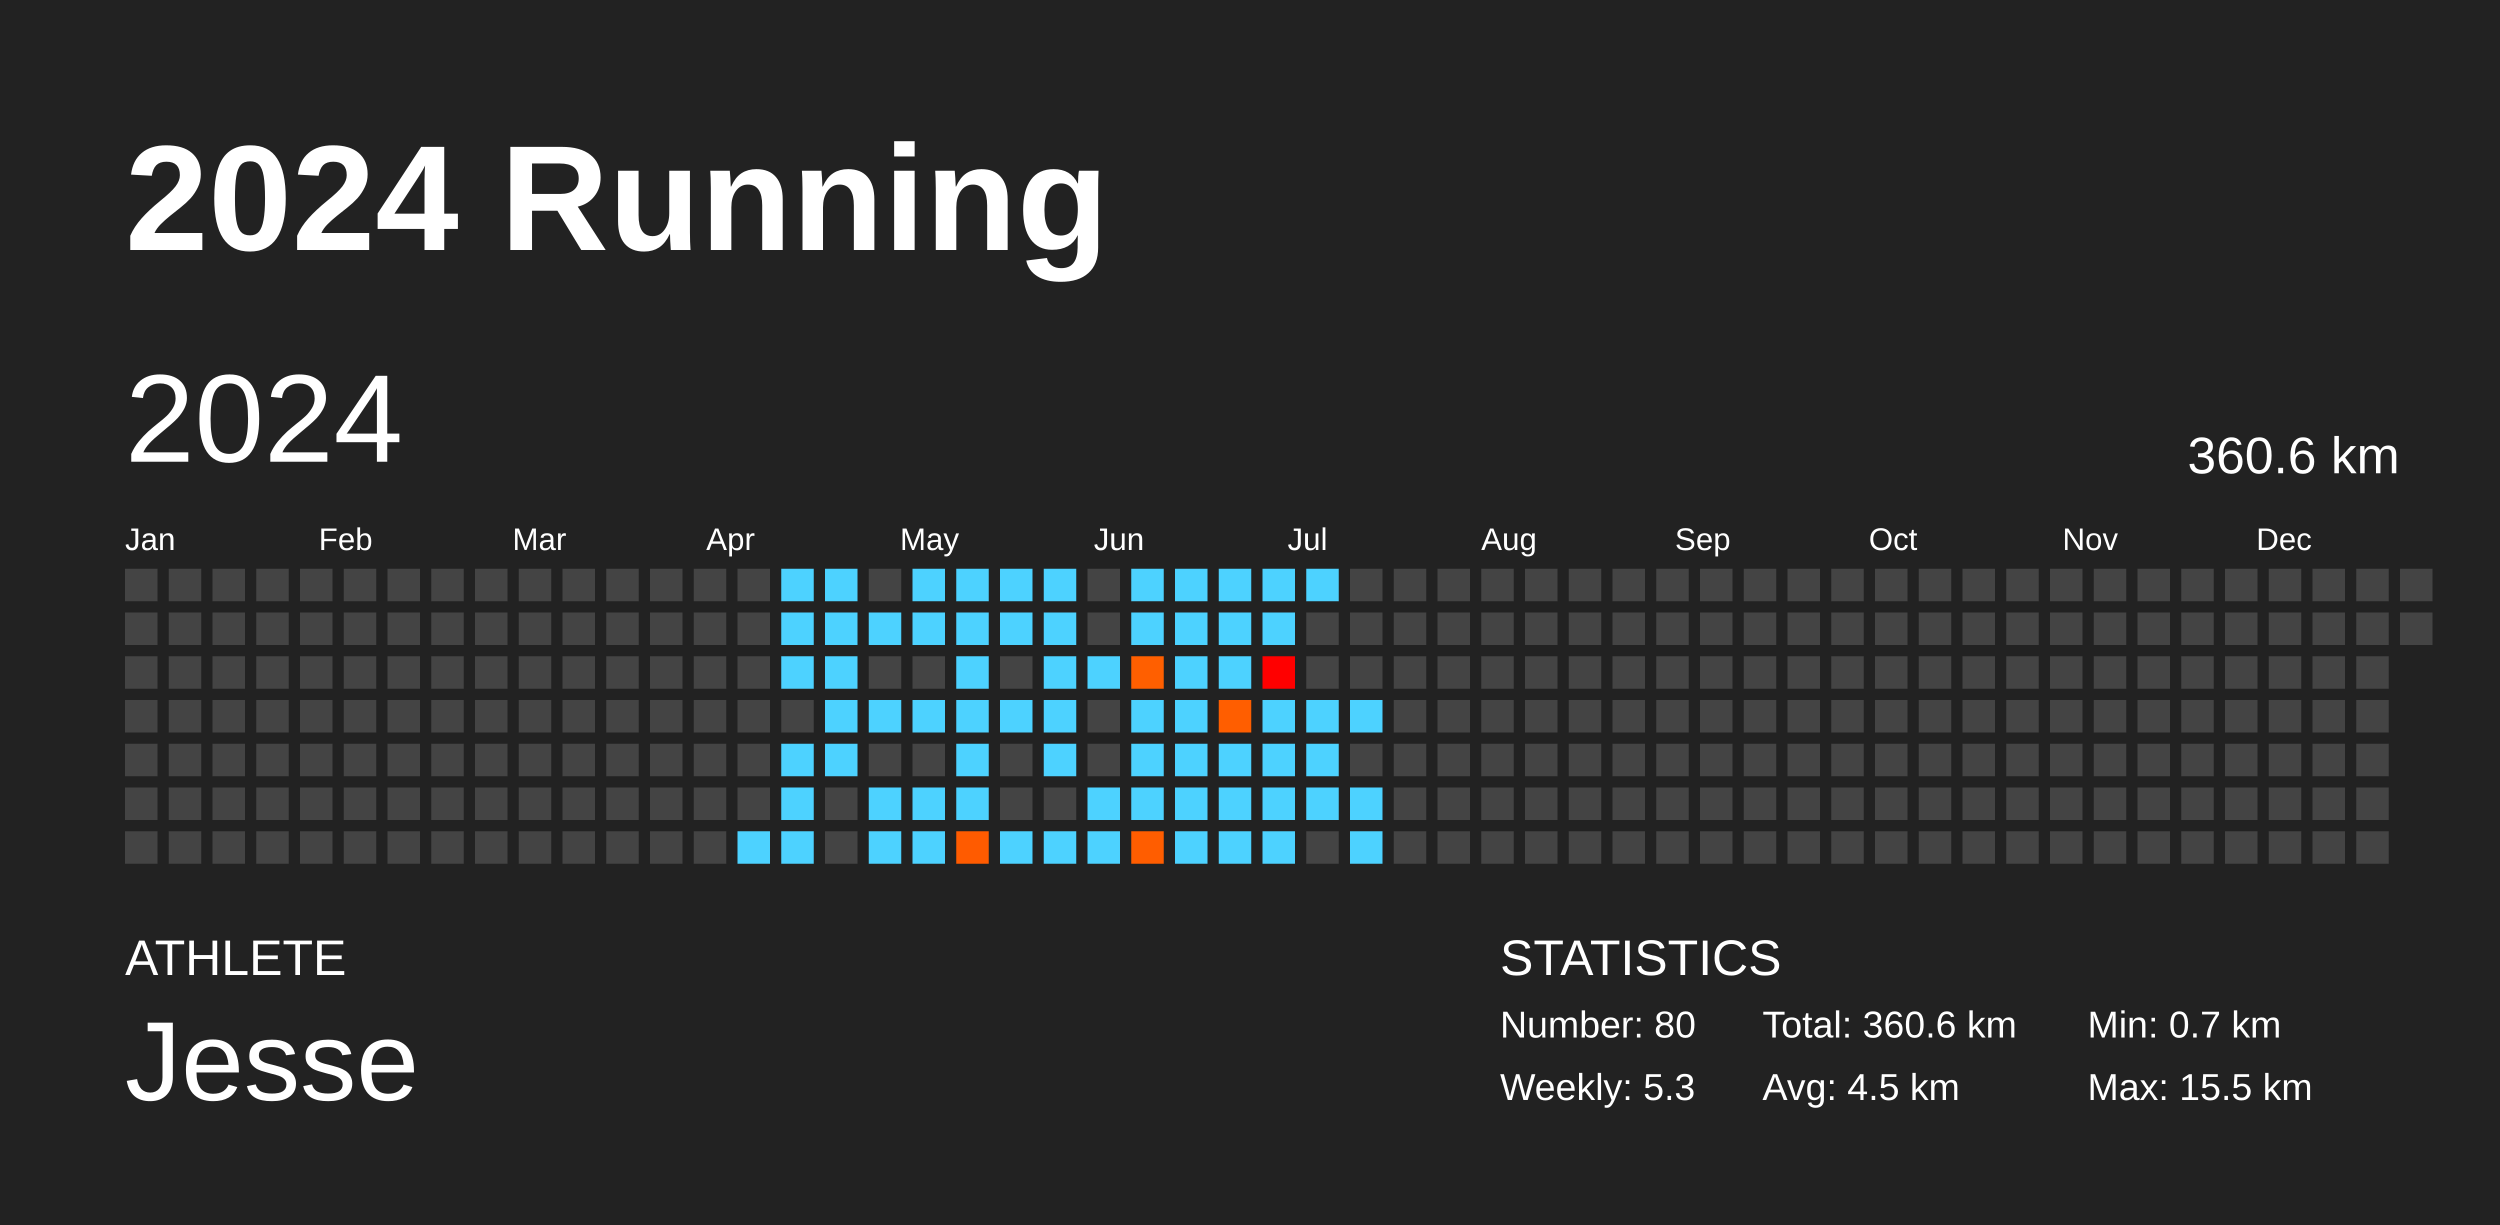
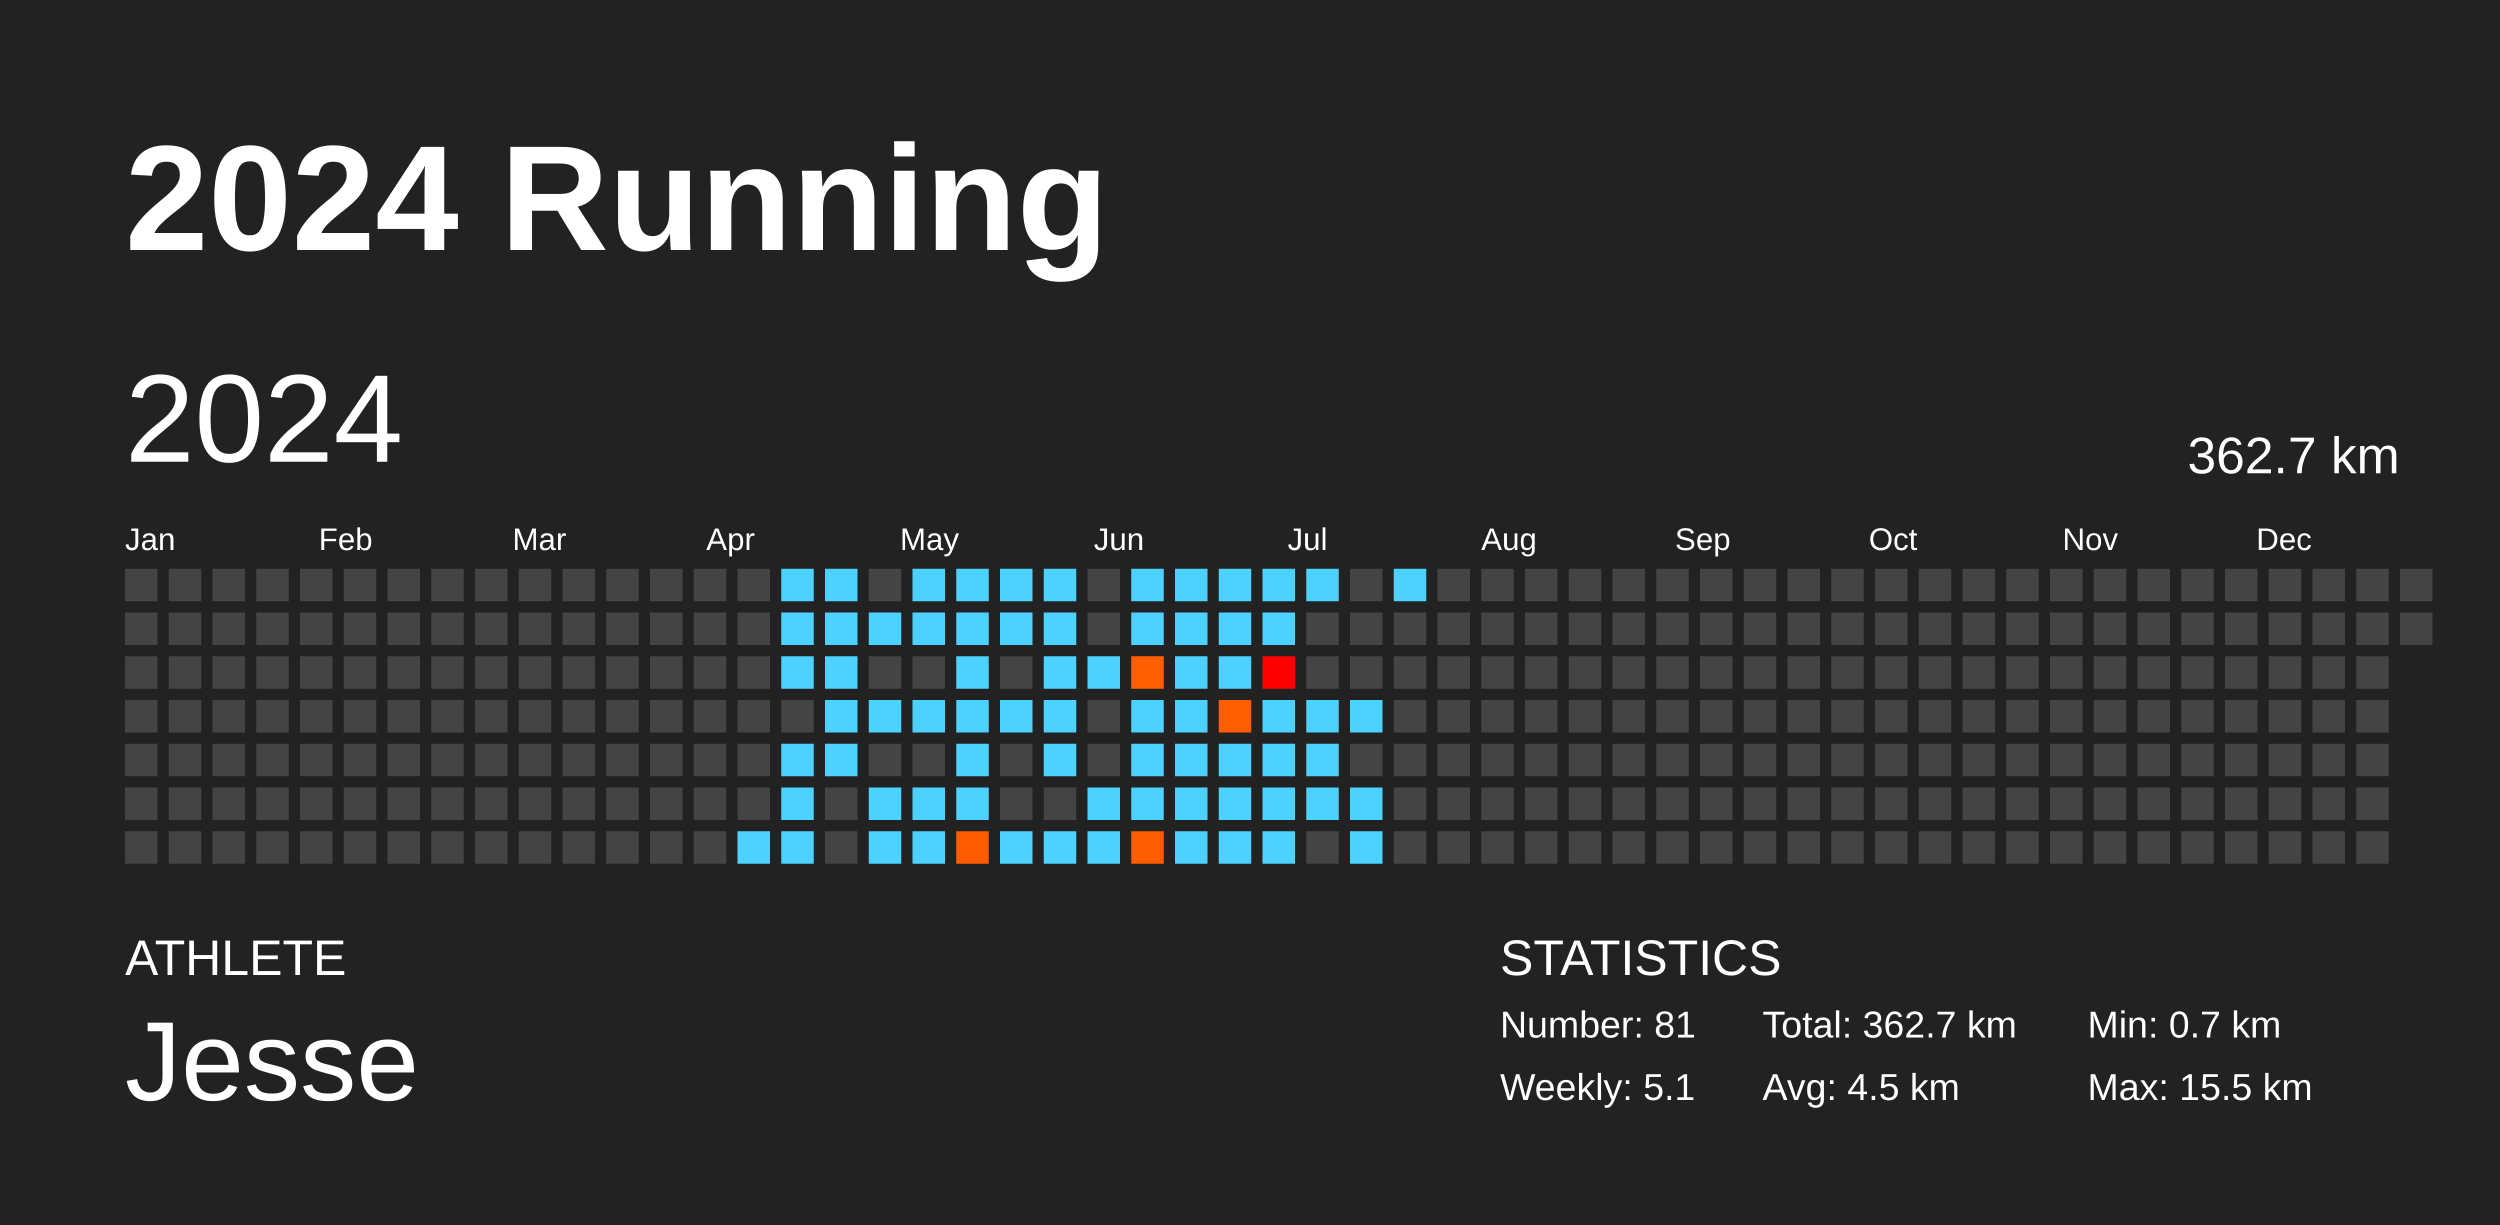
<svg xmlns="http://www.w3.org/2000/svg" baseProfile="full" height="98mm" version="1.1" viewBox="0,0,200,98" width="200mm">
  <defs />
  <rect fill="#222222" height="98" width="200" x="0" y="0" />
  <text fill="#FFFFFF" style="font-size:12px; font-family:Arial; font-weight:bold;" x="10" y="20">2024 Running</text>
  <text fill="#FFFFFF" style="font-size:4px; font-family:Arial" x="10" y="78">ATHLETE</text>
  <text fill="#FFFFFF" style="font-size:9px; font-family:Arial" x="10" y="88">Jesse</text>
  <text fill="#FFFFFF" style="font-size:4px; font-family:Arial" x="120" y="78">STATISTICS</text>
-   <text fill="#FFFFFF" style="font-size:3px; font-family:Arial" x="120" y="83">Number: 80</text>
-   <text fill="#FFFFFF" style="font-size:3px; font-family:Arial" x="120" y="88">Weekly: 5.3</text>
-   <text fill="#FFFFFF" style="font-size:3px; font-family:Arial" x="141" y="83">Total: 360.6 km</text>
+   <text fill="#FFFFFF" style="font-size:3px; font-family:Arial" x="120" y="83">Number: 81</text>
+   <text fill="#FFFFFF" style="font-size:3px; font-family:Arial" x="120" y="88">Weekly: 5.1</text>
+   <text fill="#FFFFFF" style="font-size:3px; font-family:Arial" x="141" y="83">Total: 362.7 km</text>
  <text fill="#FFFFFF" style="font-size:3px; font-family:Arial" x="141" y="88">Avg: 4.5 km</text>
  <text fill="#FFFFFF" style="font-size:3px; font-family:Arial" x="167" y="83">Min: 0.7 km</text>
  <text fill="#FFFFFF" style="font-size:3px; font-family:Arial" x="167" y="88">Max: 15.5 km</text>
  <text dominant-baseline="hanging" fill="#FFFFFF" style="font-size:10.0px; font-family:Arial;" x="10" y="30">2024</text>
-   <text dominant-baseline="hanging" fill="#FFFFFF" style="font-size:4.125px; font-family:Arial;" x="175" y="35">360.6 km</text>
+   <text dominant-baseline="hanging" fill="#FFFFFF" style="font-size:4.125px; font-family:Arial;" x="175" y="35">362.7 km</text>
  <text fill="#FFFFFF" style="font-size:2.5px; font-family:Arial" x="10.0" y="44">Jan</text>
  <text fill="#FFFFFF" style="font-size:2.5px; font-family:Arial" x="25.5" y="44">Feb</text>
  <text fill="#FFFFFF" style="font-size:2.5px; font-family:Arial" x="41.0" y="44">Mar</text>
  <text fill="#FFFFFF" style="font-size:2.5px; font-family:Arial" x="56.5" y="44">Apr</text>
  <text fill="#FFFFFF" style="font-size:2.5px; font-family:Arial" x="72.0" y="44">May</text>
  <text fill="#FFFFFF" style="font-size:2.5px; font-family:Arial" x="87.5" y="44">Jun</text>
  <text fill="#FFFFFF" style="font-size:2.5px; font-family:Arial" x="103.0" y="44">Jul</text>
  <text fill="#FFFFFF" style="font-size:2.5px; font-family:Arial" x="118.5" y="44">Aug</text>
  <text fill="#FFFFFF" style="font-size:2.5px; font-family:Arial" x="134.0" y="44">Sep</text>
  <text fill="#FFFFFF" style="font-size:2.5px; font-family:Arial" x="149.5" y="44">Oct</text>
  <text fill="#FFFFFF" style="font-size:2.5px; font-family:Arial" x="165.0" y="44">Nov</text>
  <text fill="#FFFFFF" style="font-size:2.5px; font-family:Arial" x="180.5" y="44">Dec</text>
  <rect fill="#444444" height="2.6" width="2.6" x="10.0" y="45.5" />
  <rect fill="#444444" height="2.6" width="2.6" x="10.0" y="49.0" />
  <rect fill="#444444" height="2.6" width="2.6" x="10.0" y="52.5" />
  <rect fill="#444444" height="2.6" width="2.6" x="10.0" y="56.0" />
  <rect fill="#444444" height="2.6" width="2.6" x="10.0" y="59.5" />
  <rect fill="#444444" height="2.6" width="2.6" x="10.0" y="63.0" />
  <rect fill="#444444" height="2.6" width="2.6" x="10.0" y="66.5" />
  <rect fill="#444444" height="2.6" width="2.6" x="13.5" y="45.5" />
  <rect fill="#444444" height="2.6" width="2.6" x="13.5" y="49.0" />
  <rect fill="#444444" height="2.6" width="2.6" x="13.5" y="52.5" />
  <rect fill="#444444" height="2.6" width="2.6" x="13.5" y="56.0" />
  <rect fill="#444444" height="2.6" width="2.6" x="13.5" y="59.5" />
  <rect fill="#444444" height="2.6" width="2.6" x="13.5" y="63.0" />
  <rect fill="#444444" height="2.6" width="2.6" x="13.5" y="66.5" />
  <rect fill="#444444" height="2.6" width="2.6" x="17.0" y="45.5" />
  <rect fill="#444444" height="2.6" width="2.6" x="17.0" y="49.0" />
  <rect fill="#444444" height="2.6" width="2.6" x="17.0" y="52.5" />
  <rect fill="#444444" height="2.6" width="2.6" x="17.0" y="56.0" />
  <rect fill="#444444" height="2.6" width="2.6" x="17.0" y="59.5" />
  <rect fill="#444444" height="2.6" width="2.6" x="17.0" y="63.0" />
  <rect fill="#444444" height="2.6" width="2.6" x="17.0" y="66.5" />
  <rect fill="#444444" height="2.6" width="2.6" x="20.5" y="45.5" />
  <rect fill="#444444" height="2.6" width="2.6" x="20.5" y="49.0" />
  <rect fill="#444444" height="2.6" width="2.6" x="20.5" y="52.5" />
  <rect fill="#444444" height="2.6" width="2.6" x="20.5" y="56.0" />
  <rect fill="#444444" height="2.6" width="2.6" x="20.5" y="59.5" />
  <rect fill="#444444" height="2.6" width="2.6" x="20.5" y="63.0" />
  <rect fill="#444444" height="2.6" width="2.6" x="20.5" y="66.5" />
  <rect fill="#444444" height="2.6" width="2.6" x="24.0" y="45.5" />
  <rect fill="#444444" height="2.6" width="2.6" x="24.0" y="49.0" />
  <rect fill="#444444" height="2.6" width="2.6" x="24.0" y="52.5" />
  <rect fill="#444444" height="2.6" width="2.6" x="24.0" y="56.0" />
  <rect fill="#444444" height="2.6" width="2.6" x="24.0" y="59.5" />
  <rect fill="#444444" height="2.6" width="2.6" x="24.0" y="63.0" />
  <rect fill="#444444" height="2.6" width="2.6" x="24.0" y="66.5" />
  <rect fill="#444444" height="2.6" width="2.6" x="27.5" y="45.5" />
  <rect fill="#444444" height="2.6" width="2.6" x="27.5" y="49.0" />
  <rect fill="#444444" height="2.6" width="2.6" x="27.5" y="52.5" />
  <rect fill="#444444" height="2.6" width="2.6" x="27.5" y="56.0" />
  <rect fill="#444444" height="2.6" width="2.6" x="27.5" y="59.5" />
  <rect fill="#444444" height="2.6" width="2.6" x="27.5" y="63.0" />
  <rect fill="#444444" height="2.6" width="2.6" x="27.5" y="66.5" />
  <rect fill="#444444" height="2.6" width="2.6" x="31.0" y="45.5" />
  <rect fill="#444444" height="2.6" width="2.6" x="31.0" y="49.0" />
  <rect fill="#444444" height="2.6" width="2.6" x="31.0" y="52.5" />
  <rect fill="#444444" height="2.6" width="2.6" x="31.0" y="56.0" />
  <rect fill="#444444" height="2.6" width="2.6" x="31.0" y="59.5" />
  <rect fill="#444444" height="2.6" width="2.6" x="31.0" y="63.0" />
  <rect fill="#444444" height="2.6" width="2.6" x="31.0" y="66.5" />
  <rect fill="#444444" height="2.6" width="2.6" x="34.5" y="45.5" />
  <rect fill="#444444" height="2.6" width="2.6" x="34.5" y="49.0" />
  <rect fill="#444444" height="2.6" width="2.6" x="34.5" y="52.5" />
  <rect fill="#444444" height="2.6" width="2.6" x="34.5" y="56.0" />
  <rect fill="#444444" height="2.6" width="2.6" x="34.5" y="59.5" />
  <rect fill="#444444" height="2.6" width="2.6" x="34.5" y="63.0" />
  <rect fill="#444444" height="2.6" width="2.6" x="34.5" y="66.5" />
  <rect fill="#444444" height="2.6" width="2.6" x="38.0" y="45.5" />
  <rect fill="#444444" height="2.6" width="2.6" x="38.0" y="49.0" />
  <rect fill="#444444" height="2.6" width="2.6" x="38.0" y="52.5" />
  <rect fill="#444444" height="2.6" width="2.6" x="38.0" y="56.0" />
  <rect fill="#444444" height="2.6" width="2.6" x="38.0" y="59.5" />
  <rect fill="#444444" height="2.6" width="2.6" x="38.0" y="63.0" />
  <rect fill="#444444" height="2.6" width="2.6" x="38.0" y="66.5" />
  <rect fill="#444444" height="2.6" width="2.6" x="41.5" y="45.5" />
  <rect fill="#444444" height="2.6" width="2.6" x="41.5" y="49.0" />
  <rect fill="#444444" height="2.6" width="2.6" x="41.5" y="52.5" />
  <rect fill="#444444" height="2.6" width="2.6" x="41.5" y="56.0" />
  <rect fill="#444444" height="2.6" width="2.6" x="41.5" y="59.5" />
  <rect fill="#444444" height="2.6" width="2.6" x="41.5" y="63.0" />
  <rect fill="#444444" height="2.6" width="2.6" x="41.5" y="66.5" />
  <rect fill="#444444" height="2.6" width="2.6" x="45.0" y="45.5" />
  <rect fill="#444444" height="2.6" width="2.6" x="45.0" y="49.0" />
  <rect fill="#444444" height="2.6" width="2.6" x="45.0" y="52.5" />
  <rect fill="#444444" height="2.6" width="2.6" x="45.0" y="56.0" />
  <rect fill="#444444" height="2.6" width="2.6" x="45.0" y="59.5" />
  <rect fill="#444444" height="2.6" width="2.6" x="45.0" y="63.0" />
  <rect fill="#444444" height="2.6" width="2.6" x="45.0" y="66.5" />
  <rect fill="#444444" height="2.6" width="2.6" x="48.5" y="45.5" />
  <rect fill="#444444" height="2.6" width="2.6" x="48.5" y="49.0" />
  <rect fill="#444444" height="2.6" width="2.6" x="48.5" y="52.5" />
  <rect fill="#444444" height="2.6" width="2.6" x="48.5" y="56.0" />
  <rect fill="#444444" height="2.6" width="2.6" x="48.5" y="59.5" />
  <rect fill="#444444" height="2.6" width="2.6" x="48.5" y="63.0" />
  <rect fill="#444444" height="2.6" width="2.6" x="48.5" y="66.5" />
  <rect fill="#444444" height="2.6" width="2.6" x="52.0" y="45.5" />
  <rect fill="#444444" height="2.6" width="2.6" x="52.0" y="49.0" />
  <rect fill="#444444" height="2.6" width="2.6" x="52.0" y="52.5" />
  <rect fill="#444444" height="2.6" width="2.6" x="52.0" y="56.0" />
  <rect fill="#444444" height="2.6" width="2.6" x="52.0" y="59.5" />
  <rect fill="#444444" height="2.6" width="2.6" x="52.0" y="63.0" />
  <rect fill="#444444" height="2.6" width="2.6" x="52.0" y="66.5" />
  <rect fill="#444444" height="2.6" width="2.6" x="55.5" y="45.5" />
  <rect fill="#444444" height="2.6" width="2.6" x="55.5" y="49.0" />
  <rect fill="#444444" height="2.6" width="2.6" x="55.5" y="52.5" />
  <rect fill="#444444" height="2.6" width="2.6" x="55.5" y="56.0" />
  <rect fill="#444444" height="2.6" width="2.6" x="55.5" y="59.5" />
  <rect fill="#444444" height="2.6" width="2.6" x="55.5" y="63.0" />
  <rect fill="#444444" height="2.6" width="2.6" x="55.5" y="66.5" />
  <rect fill="#444444" height="2.6" width="2.6" x="59.0" y="45.5" />
  <rect fill="#444444" height="2.6" width="2.6" x="59.0" y="49.0" />
  <rect fill="#444444" height="2.6" width="2.6" x="59.0" y="52.5" />
  <rect fill="#444444" height="2.6" width="2.6" x="59.0" y="56.0" />
  <rect fill="#444444" height="2.6" width="2.6" x="59.0" y="59.5" />
  <rect fill="#444444" height="2.6" width="2.6" x="59.0" y="63.0" />
  <rect fill="#4dd2ff" height="2.6" width="2.6" x="59.0" y="66.5" />
  <rect fill="#4dd2ff" height="2.6" width="2.6" x="62.5" y="45.5" />
  <rect fill="#4dd2ff" height="2.6" width="2.6" x="62.5" y="49.0" />
  <rect fill="#4dd2ff" height="2.6" width="2.6" x="62.5" y="52.5" />
  <rect fill="#444444" height="2.6" width="2.6" x="62.5" y="56.0" />
  <rect fill="#4dd2ff" height="2.6" width="2.6" x="62.5" y="59.5" />
  <rect fill="#4dd2ff" height="2.6" width="2.6" x="62.5" y="63.0" />
  <rect fill="#4dd2ff" height="2.6" width="2.6" x="62.5" y="66.5" />
  <rect fill="#4dd2ff" height="2.6" width="2.6" x="66.0" y="45.5" />
  <rect fill="#4dd2ff" height="2.6" width="2.6" x="66.0" y="49.0" />
  <rect fill="#4dd2ff" height="2.6" width="2.6" x="66.0" y="52.5" />
  <rect fill="#4dd2ff" height="2.6" width="2.6" x="66.0" y="56.0" />
  <rect fill="#4dd2ff" height="2.6" width="2.6" x="66.0" y="59.5" />
  <rect fill="#444444" height="2.6" width="2.6" x="66.0" y="63.0" />
  <rect fill="#444444" height="2.6" width="2.6" x="66.0" y="66.5" />
  <rect fill="#444444" height="2.6" width="2.6" x="69.5" y="45.5" />
  <rect fill="#4dd2ff" height="2.6" width="2.6" x="69.5" y="49.0" />
  <rect fill="#444444" height="2.6" width="2.6" x="69.5" y="52.5" />
  <rect fill="#4dd2ff" height="2.6" width="2.6" x="69.5" y="56.0" />
  <rect fill="#444444" height="2.6" width="2.6" x="69.5" y="59.5" />
  <rect fill="#4dd2ff" height="2.6" width="2.6" x="69.5" y="63.0" />
  <rect fill="#4dd2ff" height="2.6" width="2.6" x="69.5" y="66.5" />
  <rect fill="#4dd2ff" height="2.6" width="2.6" x="73.0" y="45.5" />
  <rect fill="#4dd2ff" height="2.6" width="2.6" x="73.0" y="49.0" />
  <rect fill="#444444" height="2.6" width="2.6" x="73.0" y="52.5" />
  <rect fill="#4dd2ff" height="2.6" width="2.6" x="73.0" y="56.0" />
  <rect fill="#444444" height="2.6" width="2.6" x="73.0" y="59.5" />
  <rect fill="#4dd2ff" height="2.6" width="2.6" x="73.0" y="63.0" />
  <rect fill="#4dd2ff" height="2.6" width="2.6" x="73.0" y="66.5" />
  <rect fill="#4dd2ff" height="2.6" width="2.6" x="76.5" y="45.5" />
  <rect fill="#4dd2ff" height="2.6" width="2.6" x="76.5" y="49.0" />
  <rect fill="#4dd2ff" height="2.6" width="2.6" x="76.5" y="52.5" />
  <rect fill="#4dd2ff" height="2.6" width="2.6" x="76.5" y="56.0" />
  <rect fill="#4dd2ff" height="2.6" width="2.6" x="76.5" y="59.5" />
  <rect fill="#4dd2ff" height="2.6" width="2.6" x="76.5" y="63.0" />
  <rect fill="#ff5b00" height="2.6" width="2.6" x="76.5" y="66.5" />
  <rect fill="#4dd2ff" height="2.6" width="2.6" x="80.0" y="45.5" />
  <rect fill="#4dd2ff" height="2.6" width="2.6" x="80.0" y="49.0" />
  <rect fill="#444444" height="2.6" width="2.6" x="80.0" y="52.5" />
  <rect fill="#4dd2ff" height="2.6" width="2.6" x="80.0" y="56.0" />
  <rect fill="#444444" height="2.6" width="2.6" x="80.0" y="59.5" />
  <rect fill="#444444" height="2.6" width="2.6" x="80.0" y="63.0" />
  <rect fill="#4dd2ff" height="2.6" width="2.6" x="80.0" y="66.5" />
  <rect fill="#4dd2ff" height="2.6" width="2.6" x="83.5" y="45.5" />
  <rect fill="#4dd2ff" height="2.6" width="2.6" x="83.5" y="49.0" />
  <rect fill="#4dd2ff" height="2.6" width="2.6" x="83.5" y="52.5" />
  <rect fill="#4dd2ff" height="2.6" width="2.6" x="83.5" y="56.0" />
  <rect fill="#4dd2ff" height="2.6" width="2.6" x="83.5" y="59.5" />
  <rect fill="#444444" height="2.6" width="2.6" x="83.5" y="63.0" />
  <rect fill="#4dd2ff" height="2.6" width="2.6" x="83.5" y="66.5" />
  <rect fill="#444444" height="2.6" width="2.6" x="87.0" y="45.5" />
  <rect fill="#444444" height="2.6" width="2.6" x="87.0" y="49.0" />
  <rect fill="#4dd2ff" height="2.6" width="2.6" x="87.0" y="52.5" />
  <rect fill="#444444" height="2.6" width="2.6" x="87.0" y="56.0" />
  <rect fill="#444444" height="2.6" width="2.6" x="87.0" y="59.5" />
  <rect fill="#4dd2ff" height="2.6" width="2.6" x="87.0" y="63.0" />
  <rect fill="#4dd2ff" height="2.6" width="2.6" x="87.0" y="66.5" />
  <rect fill="#4dd2ff" height="2.6" width="2.6" x="90.5" y="45.5" />
  <rect fill="#4dd2ff" height="2.6" width="2.6" x="90.5" y="49.0" />
  <rect fill="#ff5f00" height="2.6" width="2.6" x="90.5" y="52.5" />
  <rect fill="#4dd2ff" height="2.6" width="2.6" x="90.5" y="56.0" />
  <rect fill="#4dd2ff" height="2.6" width="2.6" x="90.5" y="59.5" />
  <rect fill="#4dd2ff" height="2.6" width="2.6" x="90.5" y="63.0" />
  <rect fill="#ff5d00" height="2.6" width="2.6" x="90.5" y="66.5" />
  <rect fill="#4dd2ff" height="2.6" width="2.6" x="94.0" y="45.5" />
  <rect fill="#4dd2ff" height="2.6" width="2.6" x="94.0" y="49.0" />
  <rect fill="#4dd2ff" height="2.6" width="2.6" x="94.0" y="52.5" />
  <rect fill="#4dd2ff" height="2.6" width="2.6" x="94.0" y="56.0" />
  <rect fill="#4dd2ff" height="2.6" width="2.6" x="94.0" y="59.5" />
  <rect fill="#4dd2ff" height="2.6" width="2.6" x="94.0" y="63.0" />
  <rect fill="#4dd2ff" height="2.6" width="2.6" x="94.0" y="66.5" />
  <rect fill="#4dd2ff" height="2.6" width="2.6" x="97.5" y="45.5" />
  <rect fill="#4dd2ff" height="2.6" width="2.6" x="97.5" y="49.0" />
  <rect fill="#4dd2ff" height="2.6" width="2.6" x="97.5" y="52.5" />
  <rect fill="#ff5e00" height="2.6" width="2.6" x="97.5" y="56.0" />
  <rect fill="#4dd2ff" height="2.6" width="2.6" x="97.5" y="59.5" />
  <rect fill="#4dd2ff" height="2.6" width="2.6" x="97.5" y="63.0" />
  <rect fill="#4dd2ff" height="2.6" width="2.6" x="97.5" y="66.5" />
  <rect fill="#4dd2ff" height="2.6" width="2.6" x="101.0" y="45.5" />
  <rect fill="#4dd2ff" height="2.6" width="2.6" x="101.0" y="49.0" />
  <rect fill="#ff0000" height="2.6" width="2.6" x="101.0" y="52.5" />
  <rect fill="#4dd2ff" height="2.6" width="2.6" x="101.0" y="56.0" />
  <rect fill="#4dd2ff" height="2.6" width="2.6" x="101.0" y="59.5" />
  <rect fill="#4dd2ff" height="2.6" width="2.6" x="101.0" y="63.0" />
  <rect fill="#4dd2ff" height="2.6" width="2.6" x="101.0" y="66.5" />
  <rect fill="#4dd2ff" height="2.6" width="2.6" x="104.5" y="45.5" />
  <rect fill="#444444" height="2.6" width="2.6" x="104.5" y="49.0" />
  <rect fill="#444444" height="2.6" width="2.6" x="104.5" y="52.5" />
  <rect fill="#4dd2ff" height="2.6" width="2.6" x="104.5" y="56.0" />
  <rect fill="#4dd2ff" height="2.6" width="2.6" x="104.5" y="59.5" />
  <rect fill="#4dd2ff" height="2.6" width="2.6" x="104.5" y="63.0" />
  <rect fill="#444444" height="2.6" width="2.6" x="104.5" y="66.5" />
  <rect fill="#444444" height="2.6" width="2.6" x="108.0" y="45.5" />
  <rect fill="#444444" height="2.6" width="2.6" x="108.0" y="49.0" />
  <rect fill="#444444" height="2.6" width="2.6" x="108.0" y="52.5" />
  <rect fill="#4dd2ff" height="2.6" width="2.6" x="108.0" y="56.0" />
  <rect fill="#444444" height="2.6" width="2.6" x="108.0" y="59.5" />
  <rect fill="#4dd2ff" height="2.6" width="2.6" x="108.0" y="63.0" />
  <rect fill="#4dd2ff" height="2.6" width="2.6" x="108.0" y="66.5" />
-   <rect fill="#444444" height="2.6" width="2.6" x="111.5" y="45.5" />
+   <rect fill="#4dd2ff" height="2.6" width="2.6" x="111.5" y="45.5" />
  <rect fill="#444444" height="2.6" width="2.6" x="111.5" y="49.0" />
  <rect fill="#444444" height="2.6" width="2.6" x="111.5" y="52.5" />
  <rect fill="#444444" height="2.6" width="2.6" x="111.5" y="56.0" />
  <rect fill="#444444" height="2.6" width="2.6" x="111.5" y="59.5" />
  <rect fill="#444444" height="2.6" width="2.6" x="111.5" y="63.0" />
  <rect fill="#444444" height="2.6" width="2.6" x="111.5" y="66.5" />
  <rect fill="#444444" height="2.6" width="2.6" x="115.0" y="45.5" />
  <rect fill="#444444" height="2.6" width="2.6" x="115.0" y="49.0" />
  <rect fill="#444444" height="2.6" width="2.6" x="115.0" y="52.5" />
  <rect fill="#444444" height="2.6" width="2.6" x="115.0" y="56.0" />
  <rect fill="#444444" height="2.6" width="2.6" x="115.0" y="59.5" />
  <rect fill="#444444" height="2.6" width="2.6" x="115.0" y="63.0" />
  <rect fill="#444444" height="2.6" width="2.6" x="115.0" y="66.5" />
  <rect fill="#444444" height="2.6" width="2.6" x="118.5" y="45.5" />
  <rect fill="#444444" height="2.6" width="2.6" x="118.5" y="49.0" />
  <rect fill="#444444" height="2.6" width="2.6" x="118.5" y="52.5" />
  <rect fill="#444444" height="2.6" width="2.6" x="118.5" y="56.0" />
  <rect fill="#444444" height="2.6" width="2.6" x="118.5" y="59.5" />
  <rect fill="#444444" height="2.6" width="2.6" x="118.5" y="63.0" />
  <rect fill="#444444" height="2.6" width="2.6" x="118.5" y="66.5" />
  <rect fill="#444444" height="2.6" width="2.6" x="122.0" y="45.5" />
  <rect fill="#444444" height="2.6" width="2.6" x="122.0" y="49.0" />
  <rect fill="#444444" height="2.6" width="2.6" x="122.0" y="52.5" />
  <rect fill="#444444" height="2.6" width="2.6" x="122.0" y="56.0" />
  <rect fill="#444444" height="2.6" width="2.6" x="122.0" y="59.5" />
  <rect fill="#444444" height="2.6" width="2.6" x="122.0" y="63.0" />
  <rect fill="#444444" height="2.6" width="2.6" x="122.0" y="66.5" />
  <rect fill="#444444" height="2.6" width="2.6" x="125.5" y="45.5" />
  <rect fill="#444444" height="2.6" width="2.6" x="125.5" y="49.0" />
  <rect fill="#444444" height="2.6" width="2.6" x="125.5" y="52.5" />
  <rect fill="#444444" height="2.6" width="2.6" x="125.5" y="56.0" />
  <rect fill="#444444" height="2.6" width="2.6" x="125.5" y="59.5" />
  <rect fill="#444444" height="2.6" width="2.6" x="125.5" y="63.0" />
  <rect fill="#444444" height="2.6" width="2.6" x="125.5" y="66.5" />
  <rect fill="#444444" height="2.6" width="2.6" x="129.0" y="45.5" />
  <rect fill="#444444" height="2.6" width="2.6" x="129.0" y="49.0" />
  <rect fill="#444444" height="2.6" width="2.6" x="129.0" y="52.5" />
  <rect fill="#444444" height="2.6" width="2.6" x="129.0" y="56.0" />
  <rect fill="#444444" height="2.6" width="2.6" x="129.0" y="59.5" />
  <rect fill="#444444" height="2.6" width="2.6" x="129.0" y="63.0" />
  <rect fill="#444444" height="2.6" width="2.6" x="129.0" y="66.5" />
  <rect fill="#444444" height="2.6" width="2.6" x="132.5" y="45.5" />
  <rect fill="#444444" height="2.6" width="2.6" x="132.5" y="49.0" />
  <rect fill="#444444" height="2.6" width="2.6" x="132.5" y="52.5" />
  <rect fill="#444444" height="2.6" width="2.6" x="132.5" y="56.0" />
  <rect fill="#444444" height="2.6" width="2.6" x="132.5" y="59.5" />
  <rect fill="#444444" height="2.6" width="2.6" x="132.5" y="63.0" />
  <rect fill="#444444" height="2.6" width="2.6" x="132.5" y="66.5" />
  <rect fill="#444444" height="2.6" width="2.6" x="136.0" y="45.5" />
  <rect fill="#444444" height="2.6" width="2.6" x="136.0" y="49.0" />
  <rect fill="#444444" height="2.6" width="2.6" x="136.0" y="52.5" />
  <rect fill="#444444" height="2.6" width="2.6" x="136.0" y="56.0" />
  <rect fill="#444444" height="2.6" width="2.6" x="136.0" y="59.5" />
  <rect fill="#444444" height="2.6" width="2.6" x="136.0" y="63.0" />
  <rect fill="#444444" height="2.6" width="2.6" x="136.0" y="66.5" />
  <rect fill="#444444" height="2.6" width="2.6" x="139.5" y="45.5" />
  <rect fill="#444444" height="2.6" width="2.6" x="139.5" y="49.0" />
  <rect fill="#444444" height="2.6" width="2.6" x="139.5" y="52.5" />
  <rect fill="#444444" height="2.6" width="2.6" x="139.5" y="56.0" />
  <rect fill="#444444" height="2.6" width="2.6" x="139.5" y="59.5" />
  <rect fill="#444444" height="2.6" width="2.6" x="139.5" y="63.0" />
  <rect fill="#444444" height="2.6" width="2.6" x="139.5" y="66.5" />
  <rect fill="#444444" height="2.6" width="2.6" x="143.0" y="45.5" />
  <rect fill="#444444" height="2.6" width="2.6" x="143.0" y="49.0" />
  <rect fill="#444444" height="2.6" width="2.6" x="143.0" y="52.5" />
  <rect fill="#444444" height="2.6" width="2.6" x="143.0" y="56.0" />
  <rect fill="#444444" height="2.6" width="2.6" x="143.0" y="59.5" />
  <rect fill="#444444" height="2.6" width="2.6" x="143.0" y="63.0" />
  <rect fill="#444444" height="2.6" width="2.6" x="143.0" y="66.5" />
  <rect fill="#444444" height="2.6" width="2.6" x="146.5" y="45.5" />
  <rect fill="#444444" height="2.6" width="2.6" x="146.5" y="49.0" />
  <rect fill="#444444" height="2.6" width="2.6" x="146.5" y="52.5" />
  <rect fill="#444444" height="2.6" width="2.6" x="146.5" y="56.0" />
  <rect fill="#444444" height="2.6" width="2.6" x="146.5" y="59.5" />
  <rect fill="#444444" height="2.6" width="2.6" x="146.5" y="63.0" />
  <rect fill="#444444" height="2.6" width="2.6" x="146.5" y="66.5" />
  <rect fill="#444444" height="2.6" width="2.6" x="150.0" y="45.5" />
  <rect fill="#444444" height="2.6" width="2.6" x="150.0" y="49.0" />
  <rect fill="#444444" height="2.6" width="2.6" x="150.0" y="52.5" />
  <rect fill="#444444" height="2.6" width="2.6" x="150.0" y="56.0" />
  <rect fill="#444444" height="2.6" width="2.6" x="150.0" y="59.5" />
  <rect fill="#444444" height="2.6" width="2.6" x="150.0" y="63.0" />
  <rect fill="#444444" height="2.6" width="2.6" x="150.0" y="66.5" />
  <rect fill="#444444" height="2.6" width="2.6" x="153.5" y="45.5" />
  <rect fill="#444444" height="2.6" width="2.6" x="153.5" y="49.0" />
  <rect fill="#444444" height="2.6" width="2.6" x="153.5" y="52.5" />
  <rect fill="#444444" height="2.6" width="2.6" x="153.5" y="56.0" />
  <rect fill="#444444" height="2.6" width="2.6" x="153.5" y="59.5" />
  <rect fill="#444444" height="2.6" width="2.6" x="153.5" y="63.0" />
  <rect fill="#444444" height="2.6" width="2.6" x="153.5" y="66.5" />
  <rect fill="#444444" height="2.6" width="2.6" x="157.0" y="45.5" />
  <rect fill="#444444" height="2.6" width="2.6" x="157.0" y="49.0" />
  <rect fill="#444444" height="2.6" width="2.6" x="157.0" y="52.5" />
  <rect fill="#444444" height="2.6" width="2.6" x="157.0" y="56.0" />
  <rect fill="#444444" height="2.6" width="2.6" x="157.0" y="59.5" />
  <rect fill="#444444" height="2.6" width="2.6" x="157.0" y="63.0" />
  <rect fill="#444444" height="2.6" width="2.6" x="157.0" y="66.5" />
  <rect fill="#444444" height="2.6" width="2.6" x="160.5" y="45.5" />
  <rect fill="#444444" height="2.6" width="2.6" x="160.5" y="49.0" />
  <rect fill="#444444" height="2.6" width="2.6" x="160.5" y="52.5" />
  <rect fill="#444444" height="2.6" width="2.6" x="160.5" y="56.0" />
  <rect fill="#444444" height="2.6" width="2.6" x="160.5" y="59.5" />
  <rect fill="#444444" height="2.6" width="2.6" x="160.5" y="63.0" />
  <rect fill="#444444" height="2.6" width="2.6" x="160.5" y="66.5" />
  <rect fill="#444444" height="2.6" width="2.6" x="164.0" y="45.5" />
  <rect fill="#444444" height="2.6" width="2.6" x="164.0" y="49.0" />
  <rect fill="#444444" height="2.6" width="2.6" x="164.0" y="52.5" />
  <rect fill="#444444" height="2.6" width="2.6" x="164.0" y="56.0" />
  <rect fill="#444444" height="2.6" width="2.6" x="164.0" y="59.5" />
  <rect fill="#444444" height="2.6" width="2.6" x="164.0" y="63.0" />
  <rect fill="#444444" height="2.6" width="2.6" x="164.0" y="66.5" />
  <rect fill="#444444" height="2.6" width="2.6" x="167.5" y="45.5" />
  <rect fill="#444444" height="2.6" width="2.6" x="167.5" y="49.0" />
  <rect fill="#444444" height="2.6" width="2.6" x="167.5" y="52.5" />
  <rect fill="#444444" height="2.6" width="2.6" x="167.5" y="56.0" />
  <rect fill="#444444" height="2.6" width="2.6" x="167.5" y="59.5" />
  <rect fill="#444444" height="2.6" width="2.6" x="167.5" y="63.0" />
  <rect fill="#444444" height="2.6" width="2.6" x="167.5" y="66.5" />
  <rect fill="#444444" height="2.6" width="2.6" x="171.0" y="45.5" />
  <rect fill="#444444" height="2.6" width="2.6" x="171.0" y="49.0" />
  <rect fill="#444444" height="2.6" width="2.6" x="171.0" y="52.5" />
  <rect fill="#444444" height="2.6" width="2.6" x="171.0" y="56.0" />
  <rect fill="#444444" height="2.6" width="2.6" x="171.0" y="59.5" />
  <rect fill="#444444" height="2.6" width="2.6" x="171.0" y="63.0" />
  <rect fill="#444444" height="2.6" width="2.6" x="171.0" y="66.5" />
  <rect fill="#444444" height="2.6" width="2.6" x="174.5" y="45.5" />
  <rect fill="#444444" height="2.6" width="2.6" x="174.5" y="49.0" />
  <rect fill="#444444" height="2.6" width="2.6" x="174.5" y="52.5" />
  <rect fill="#444444" height="2.6" width="2.6" x="174.5" y="56.0" />
  <rect fill="#444444" height="2.6" width="2.6" x="174.5" y="59.5" />
  <rect fill="#444444" height="2.6" width="2.6" x="174.5" y="63.0" />
  <rect fill="#444444" height="2.6" width="2.6" x="174.5" y="66.5" />
  <rect fill="#444444" height="2.6" width="2.6" x="178.0" y="45.5" />
  <rect fill="#444444" height="2.6" width="2.6" x="178.0" y="49.0" />
  <rect fill="#444444" height="2.6" width="2.6" x="178.0" y="52.5" />
  <rect fill="#444444" height="2.6" width="2.6" x="178.0" y="56.0" />
  <rect fill="#444444" height="2.6" width="2.6" x="178.0" y="59.5" />
  <rect fill="#444444" height="2.6" width="2.6" x="178.0" y="63.0" />
  <rect fill="#444444" height="2.6" width="2.6" x="178.0" y="66.5" />
  <rect fill="#444444" height="2.6" width="2.6" x="181.5" y="45.5" />
  <rect fill="#444444" height="2.6" width="2.6" x="181.5" y="49.0" />
  <rect fill="#444444" height="2.6" width="2.6" x="181.5" y="52.5" />
  <rect fill="#444444" height="2.6" width="2.6" x="181.5" y="56.0" />
  <rect fill="#444444" height="2.6" width="2.6" x="181.5" y="59.5" />
  <rect fill="#444444" height="2.6" width="2.6" x="181.5" y="63.0" />
  <rect fill="#444444" height="2.6" width="2.6" x="181.5" y="66.5" />
  <rect fill="#444444" height="2.6" width="2.6" x="185.0" y="45.5" />
  <rect fill="#444444" height="2.6" width="2.6" x="185.0" y="49.0" />
  <rect fill="#444444" height="2.6" width="2.6" x="185.0" y="52.5" />
  <rect fill="#444444" height="2.6" width="2.6" x="185.0" y="56.0" />
  <rect fill="#444444" height="2.6" width="2.6" x="185.0" y="59.5" />
  <rect fill="#444444" height="2.6" width="2.6" x="185.0" y="63.0" />
  <rect fill="#444444" height="2.6" width="2.6" x="185.0" y="66.5" />
  <rect fill="#444444" height="2.6" width="2.6" x="188.5" y="45.5" />
  <rect fill="#444444" height="2.6" width="2.6" x="188.5" y="49.0" />
  <rect fill="#444444" height="2.6" width="2.6" x="188.5" y="52.5" />
  <rect fill="#444444" height="2.6" width="2.6" x="188.5" y="56.0" />
  <rect fill="#444444" height="2.6" width="2.6" x="188.5" y="59.5" />
  <rect fill="#444444" height="2.6" width="2.6" x="188.5" y="63.0" />
  <rect fill="#444444" height="2.6" width="2.6" x="188.5" y="66.5" />
  <rect fill="#444444" height="2.6" width="2.6" x="192.0" y="45.5" />
  <rect fill="#444444" height="2.6" width="2.6" x="192.0" y="49.0" />
</svg>
